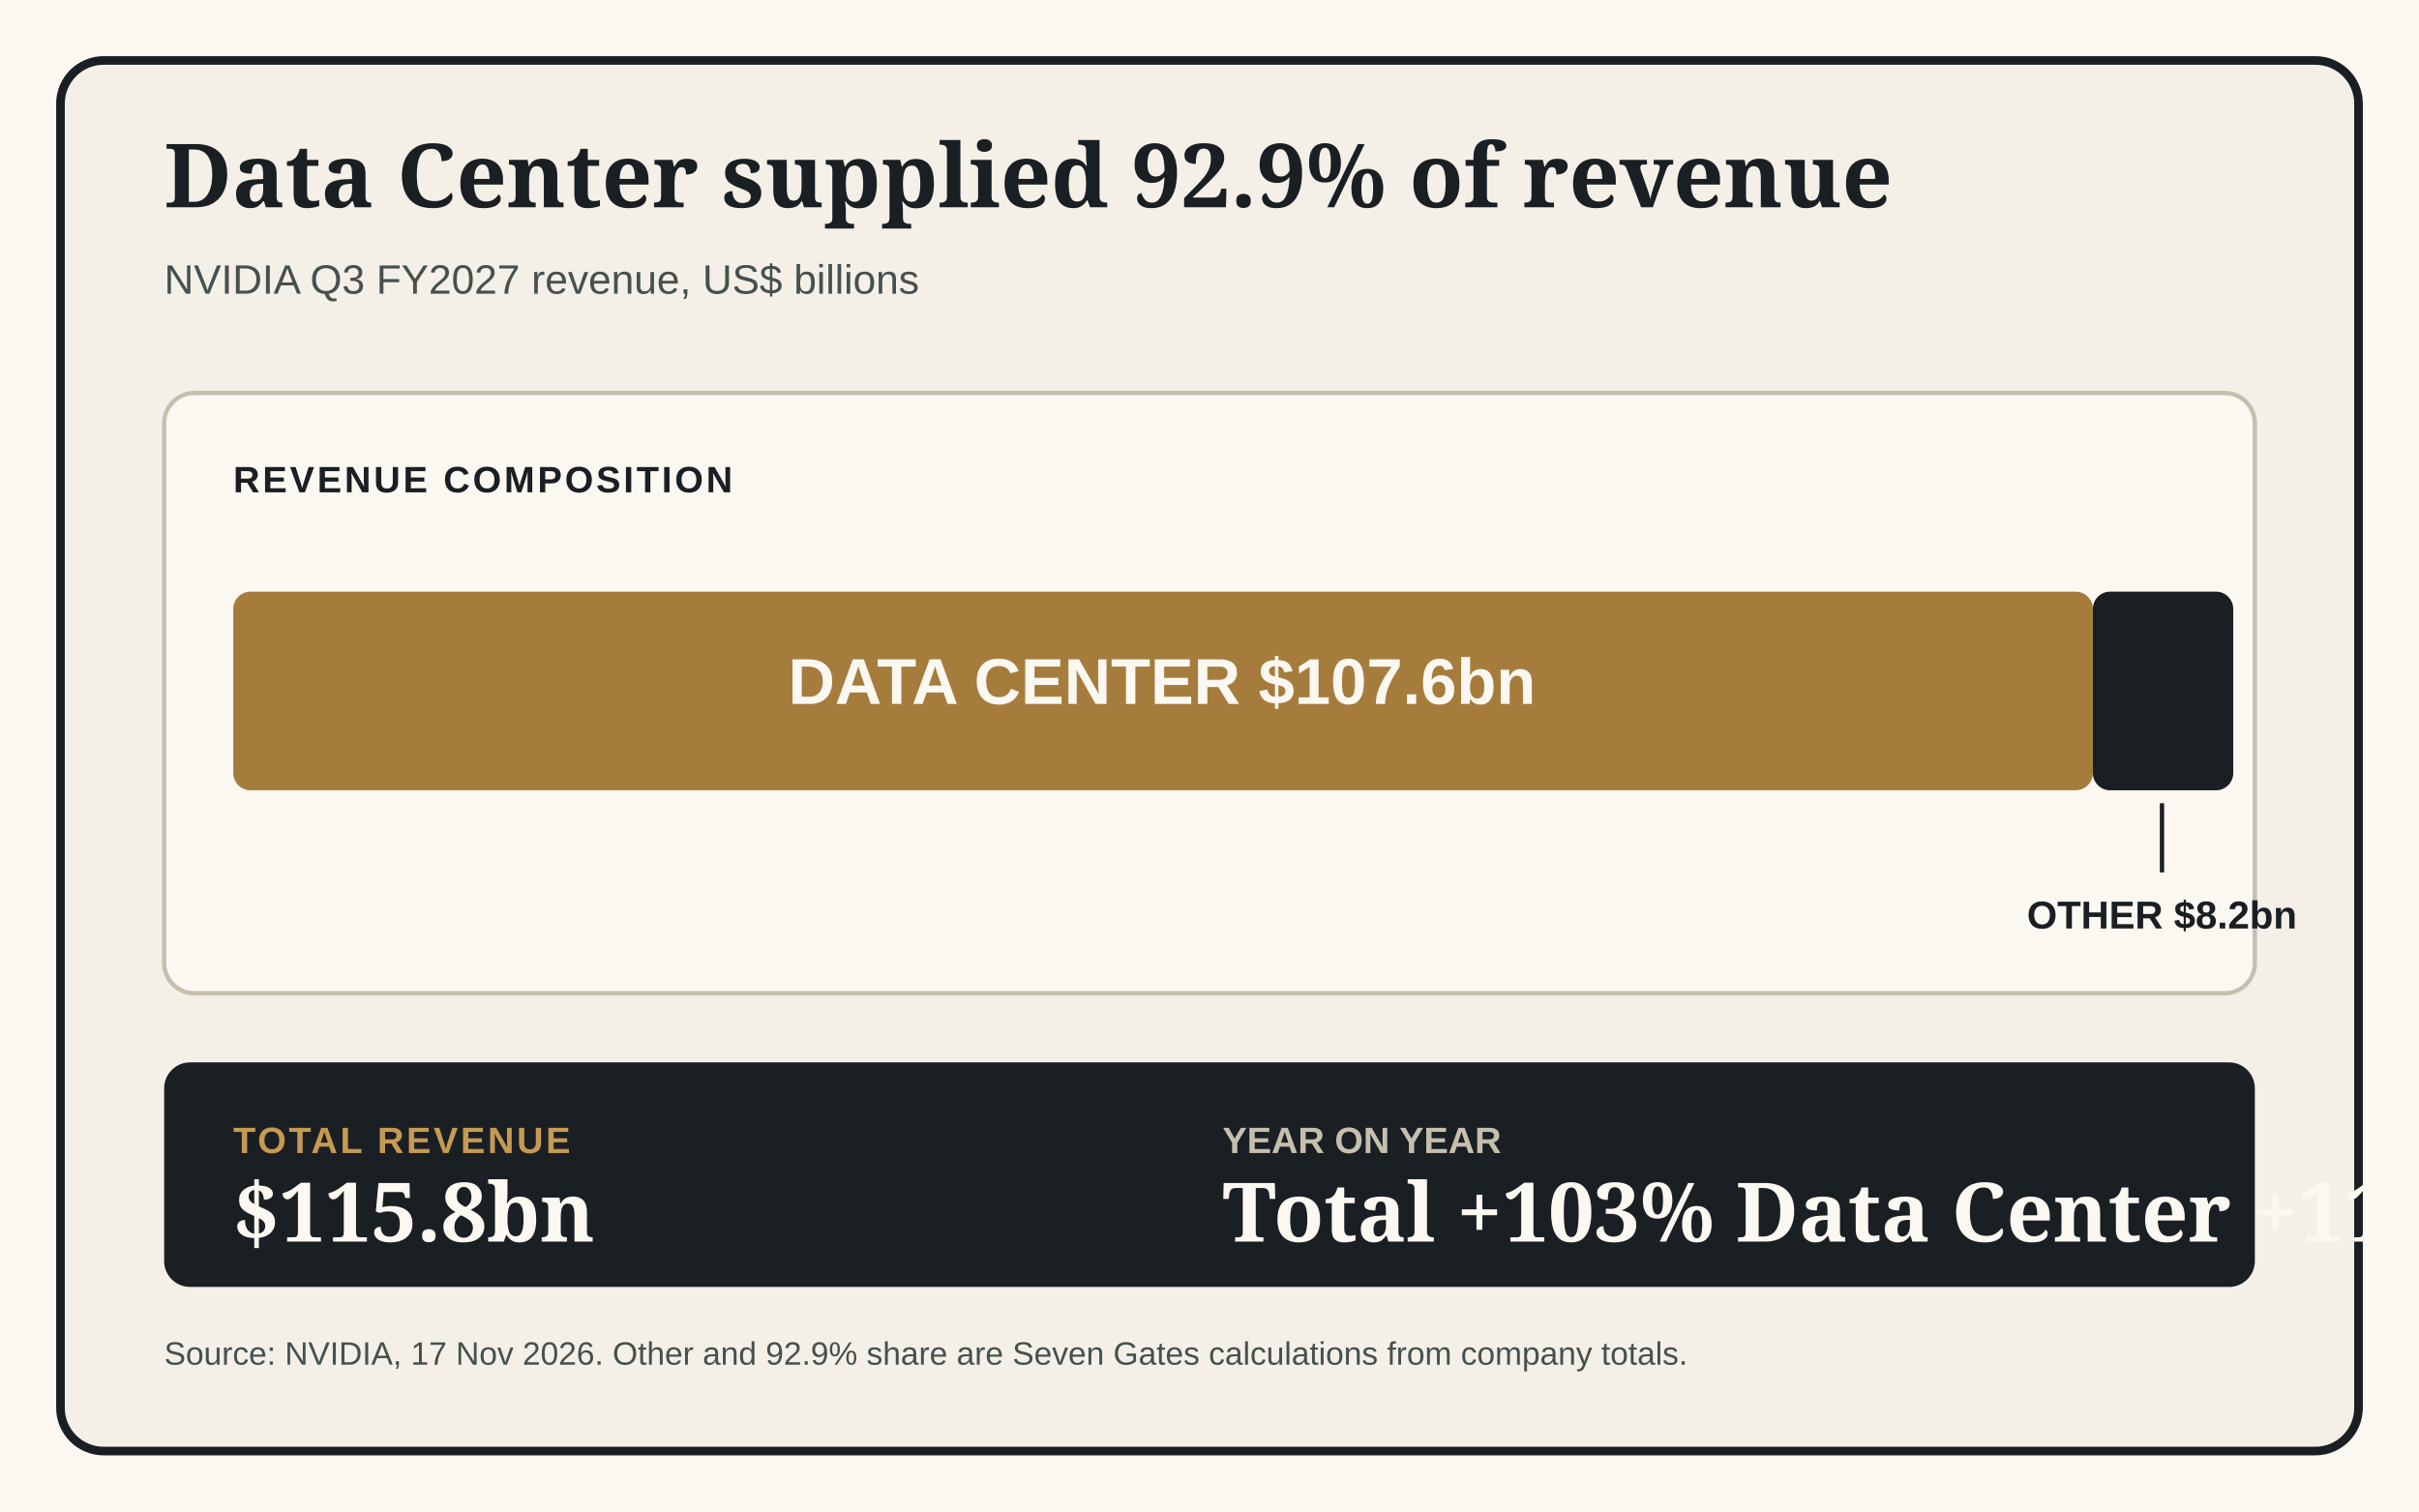
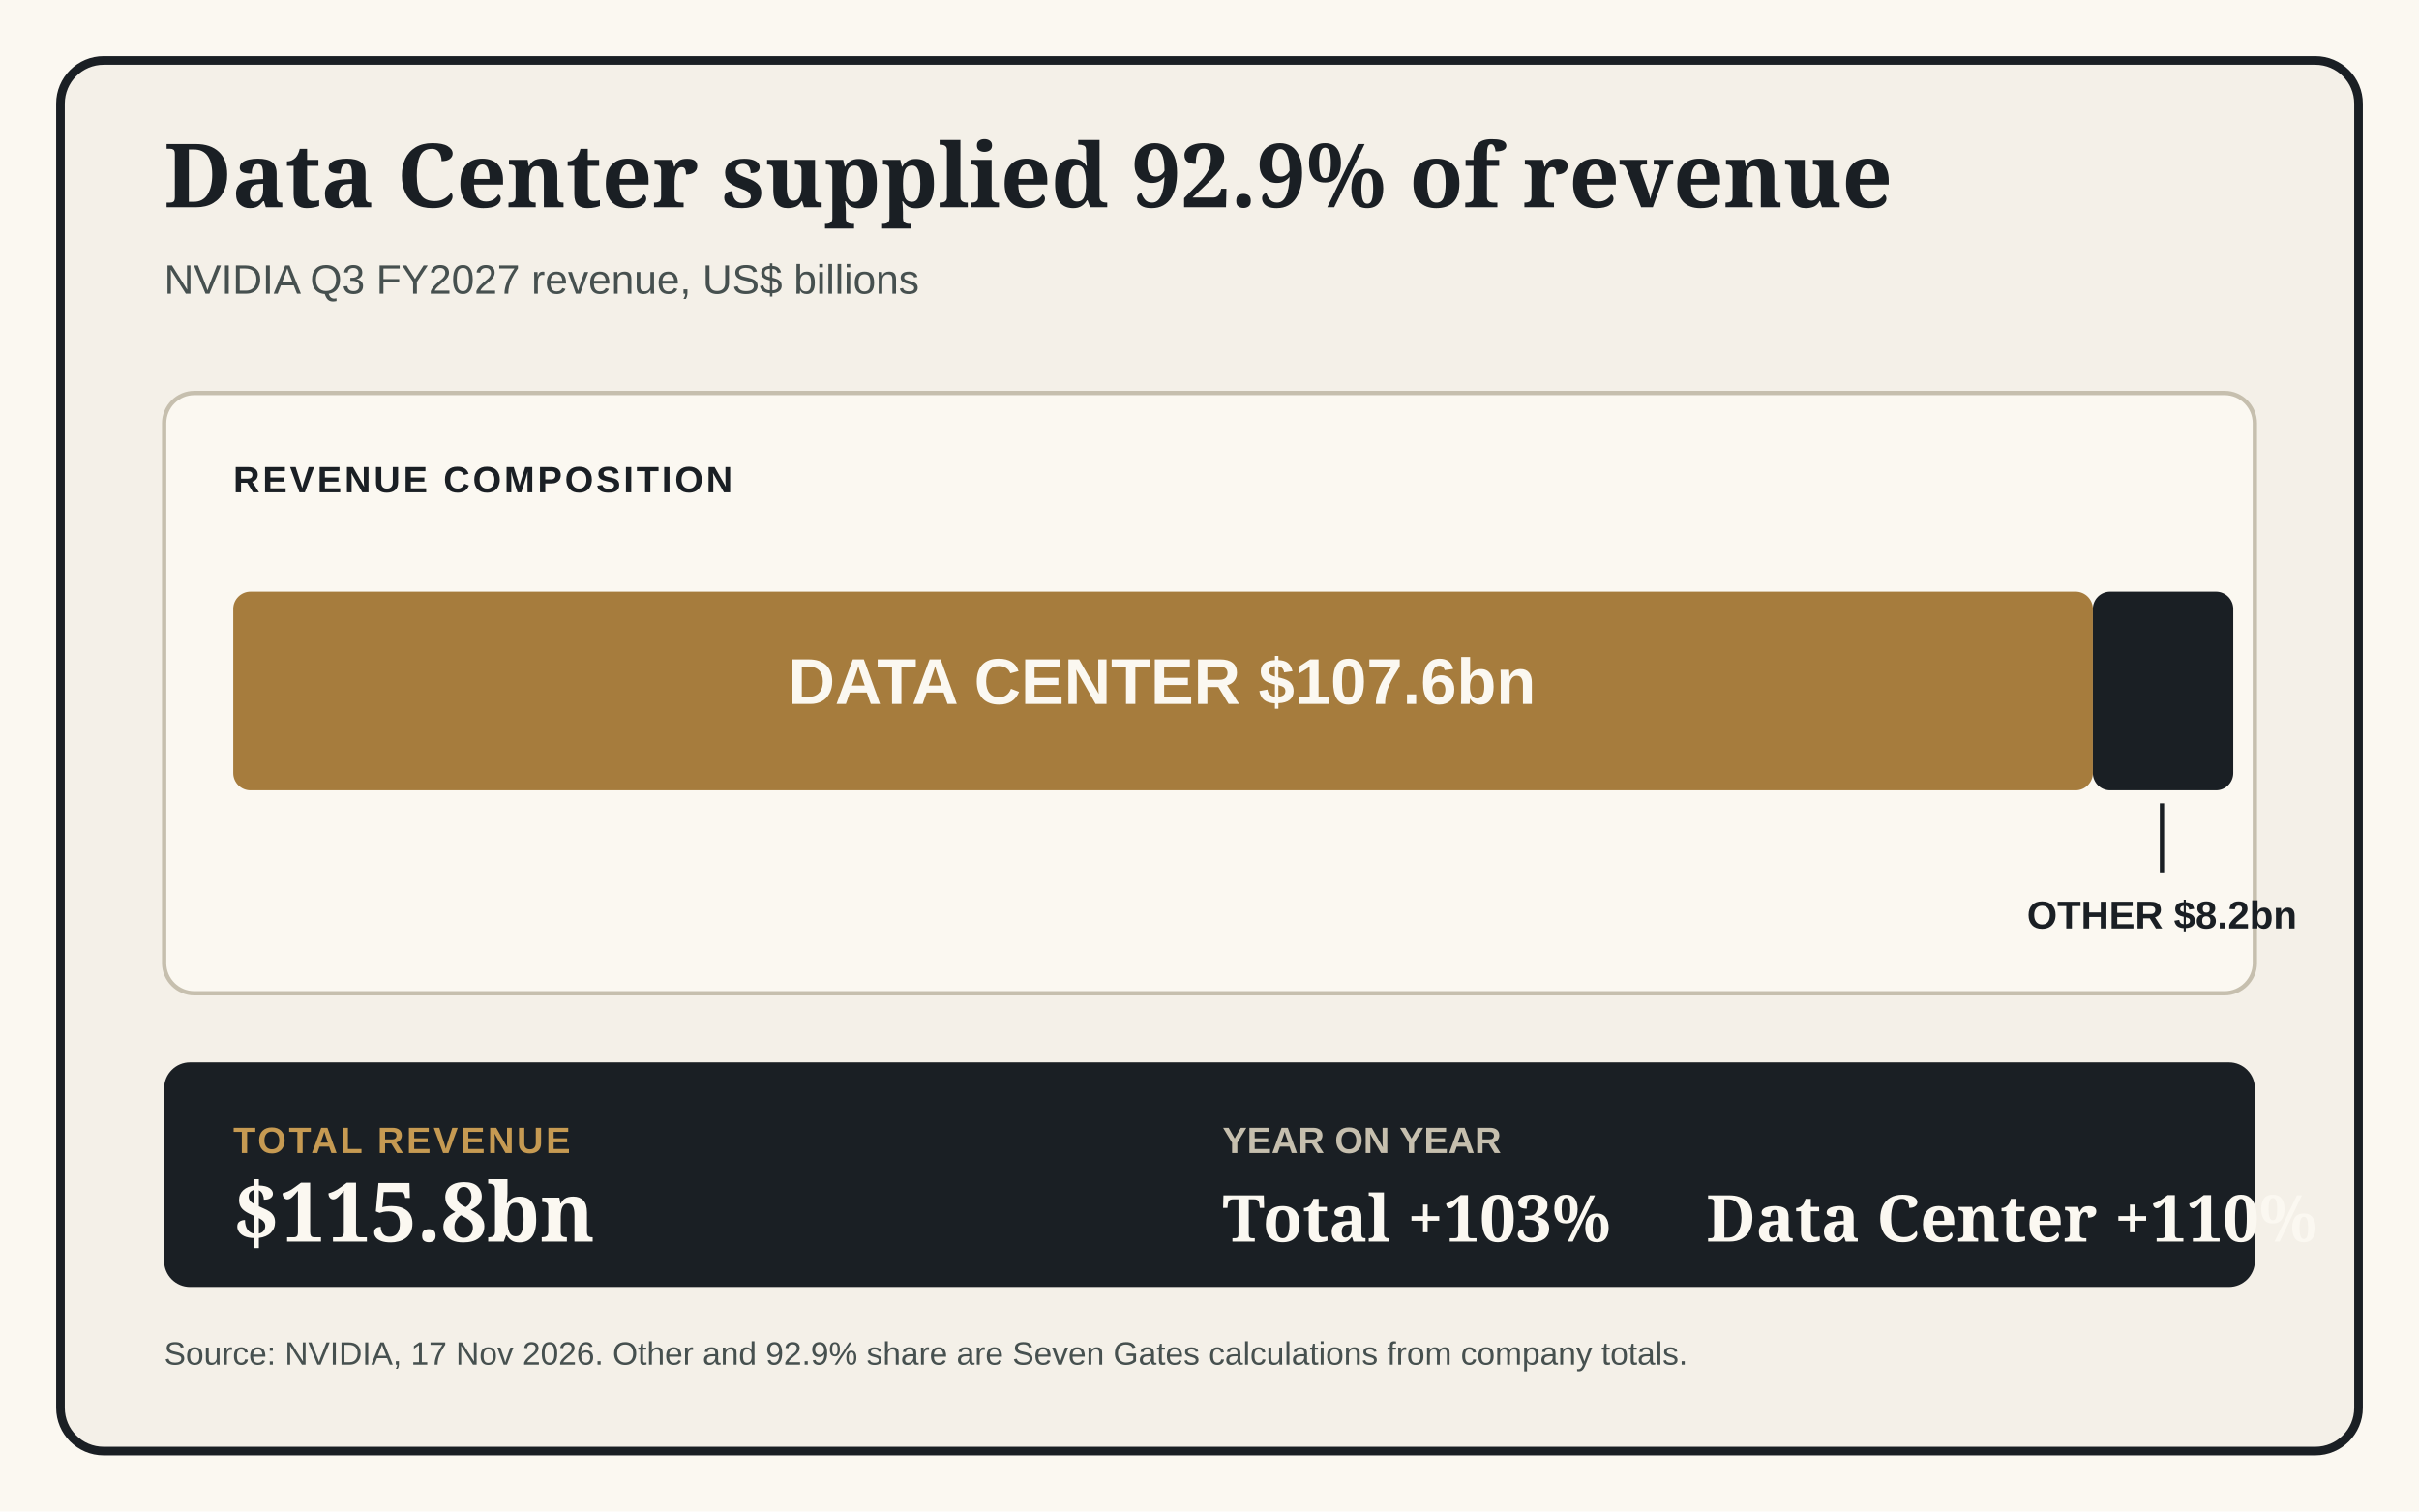
<svg xmlns="http://www.w3.org/2000/svg" width="1120" height="700" viewBox="0 0 1120 700" role="img" aria-labelledby="title desc">
  <rect width="1120" height="700" fill="#FBF8F1" />
  <rect x="28" y="28" width="1064" height="644" rx="20" fill="#F4F0E8" stroke="#1A1F24" stroke-width="4" />
  <text x="76" y="96" fill="#1A1F24" font-family="Georgia, serif" font-size="41" font-weight="700">Data Center supplied 92.9% of revenue</text>
  <text x="76" y="136" fill="#46504F" font-family="Arial, sans-serif" font-size="19">NVIDIA Q3 FY2027 revenue, US$ billions</text>
  <rect x="76" y="182" width="968" height="278" rx="14" fill="#FBF8F1" stroke="#C6BFAE" stroke-width="2" />
  <text x="108" y="228" fill="#1A1F24" font-family="Arial, sans-serif" font-size="17" font-weight="700" letter-spacing="1.3">REVENUE COMPOSITION</text>
  <rect x="108" y="274" width="861" height="92" rx="8" fill="#A67C3D" />
  <rect x="969" y="274" width="65" height="92" rx="8" fill="#1A1F24" />
  <text x="538" y="326" text-anchor="middle" fill="#FBF8F1" font-family="Arial, sans-serif" font-size="30" font-weight="700">DATA CENTER  $107.6bn</text>
  <line x1="1001" y1="372" x2="1001" y2="404" stroke="#1A1F24" stroke-width="2" />
  <text x="1001" y="430" text-anchor="middle" fill="#1A1F24" font-family="Arial, sans-serif" font-size="18" font-weight="700">OTHER  $8.2bn</text>
  <rect x="76" y="492" width="968" height="104" rx="12" fill="#1A1F24" />
  <text x="108" y="534" fill="#C69A52" font-family="Arial, sans-serif" font-size="17" font-weight="700" letter-spacing="1.2">TOTAL REVENUE</text>
  <text x="108" y="575" fill="#FBF8F1" font-family="Georgia, serif" font-size="38" font-weight="700">$115.8bn</text>
  <text x="566" y="534" fill="#C6BFAE" font-family="Arial, sans-serif" font-size="17" font-weight="700">YEAR ON YEAR</text>
-   <text x="566" y="575" fill="#FBF8F1" font-family="Georgia, serif" font-size="38" font-weight="700">Total +103%   Data Center +110%</text>
+   <text x="566" y="575" fill="#FBF8F1" font-family="Georgia, serif" font-size="30" font-weight="700">Total +103%</text>
+   <text x="790" y="575" fill="#FBF8F1" font-family="Georgia, serif" font-size="30" font-weight="700">Data Center +110%</text>
  <text x="76" y="632" fill="#46504F" font-family="Arial, sans-serif" font-size="15">Source: NVIDIA, 17 Nov 2026. Other and 92.9% share are Seven Gates calculations from company totals.</text>
</svg>
